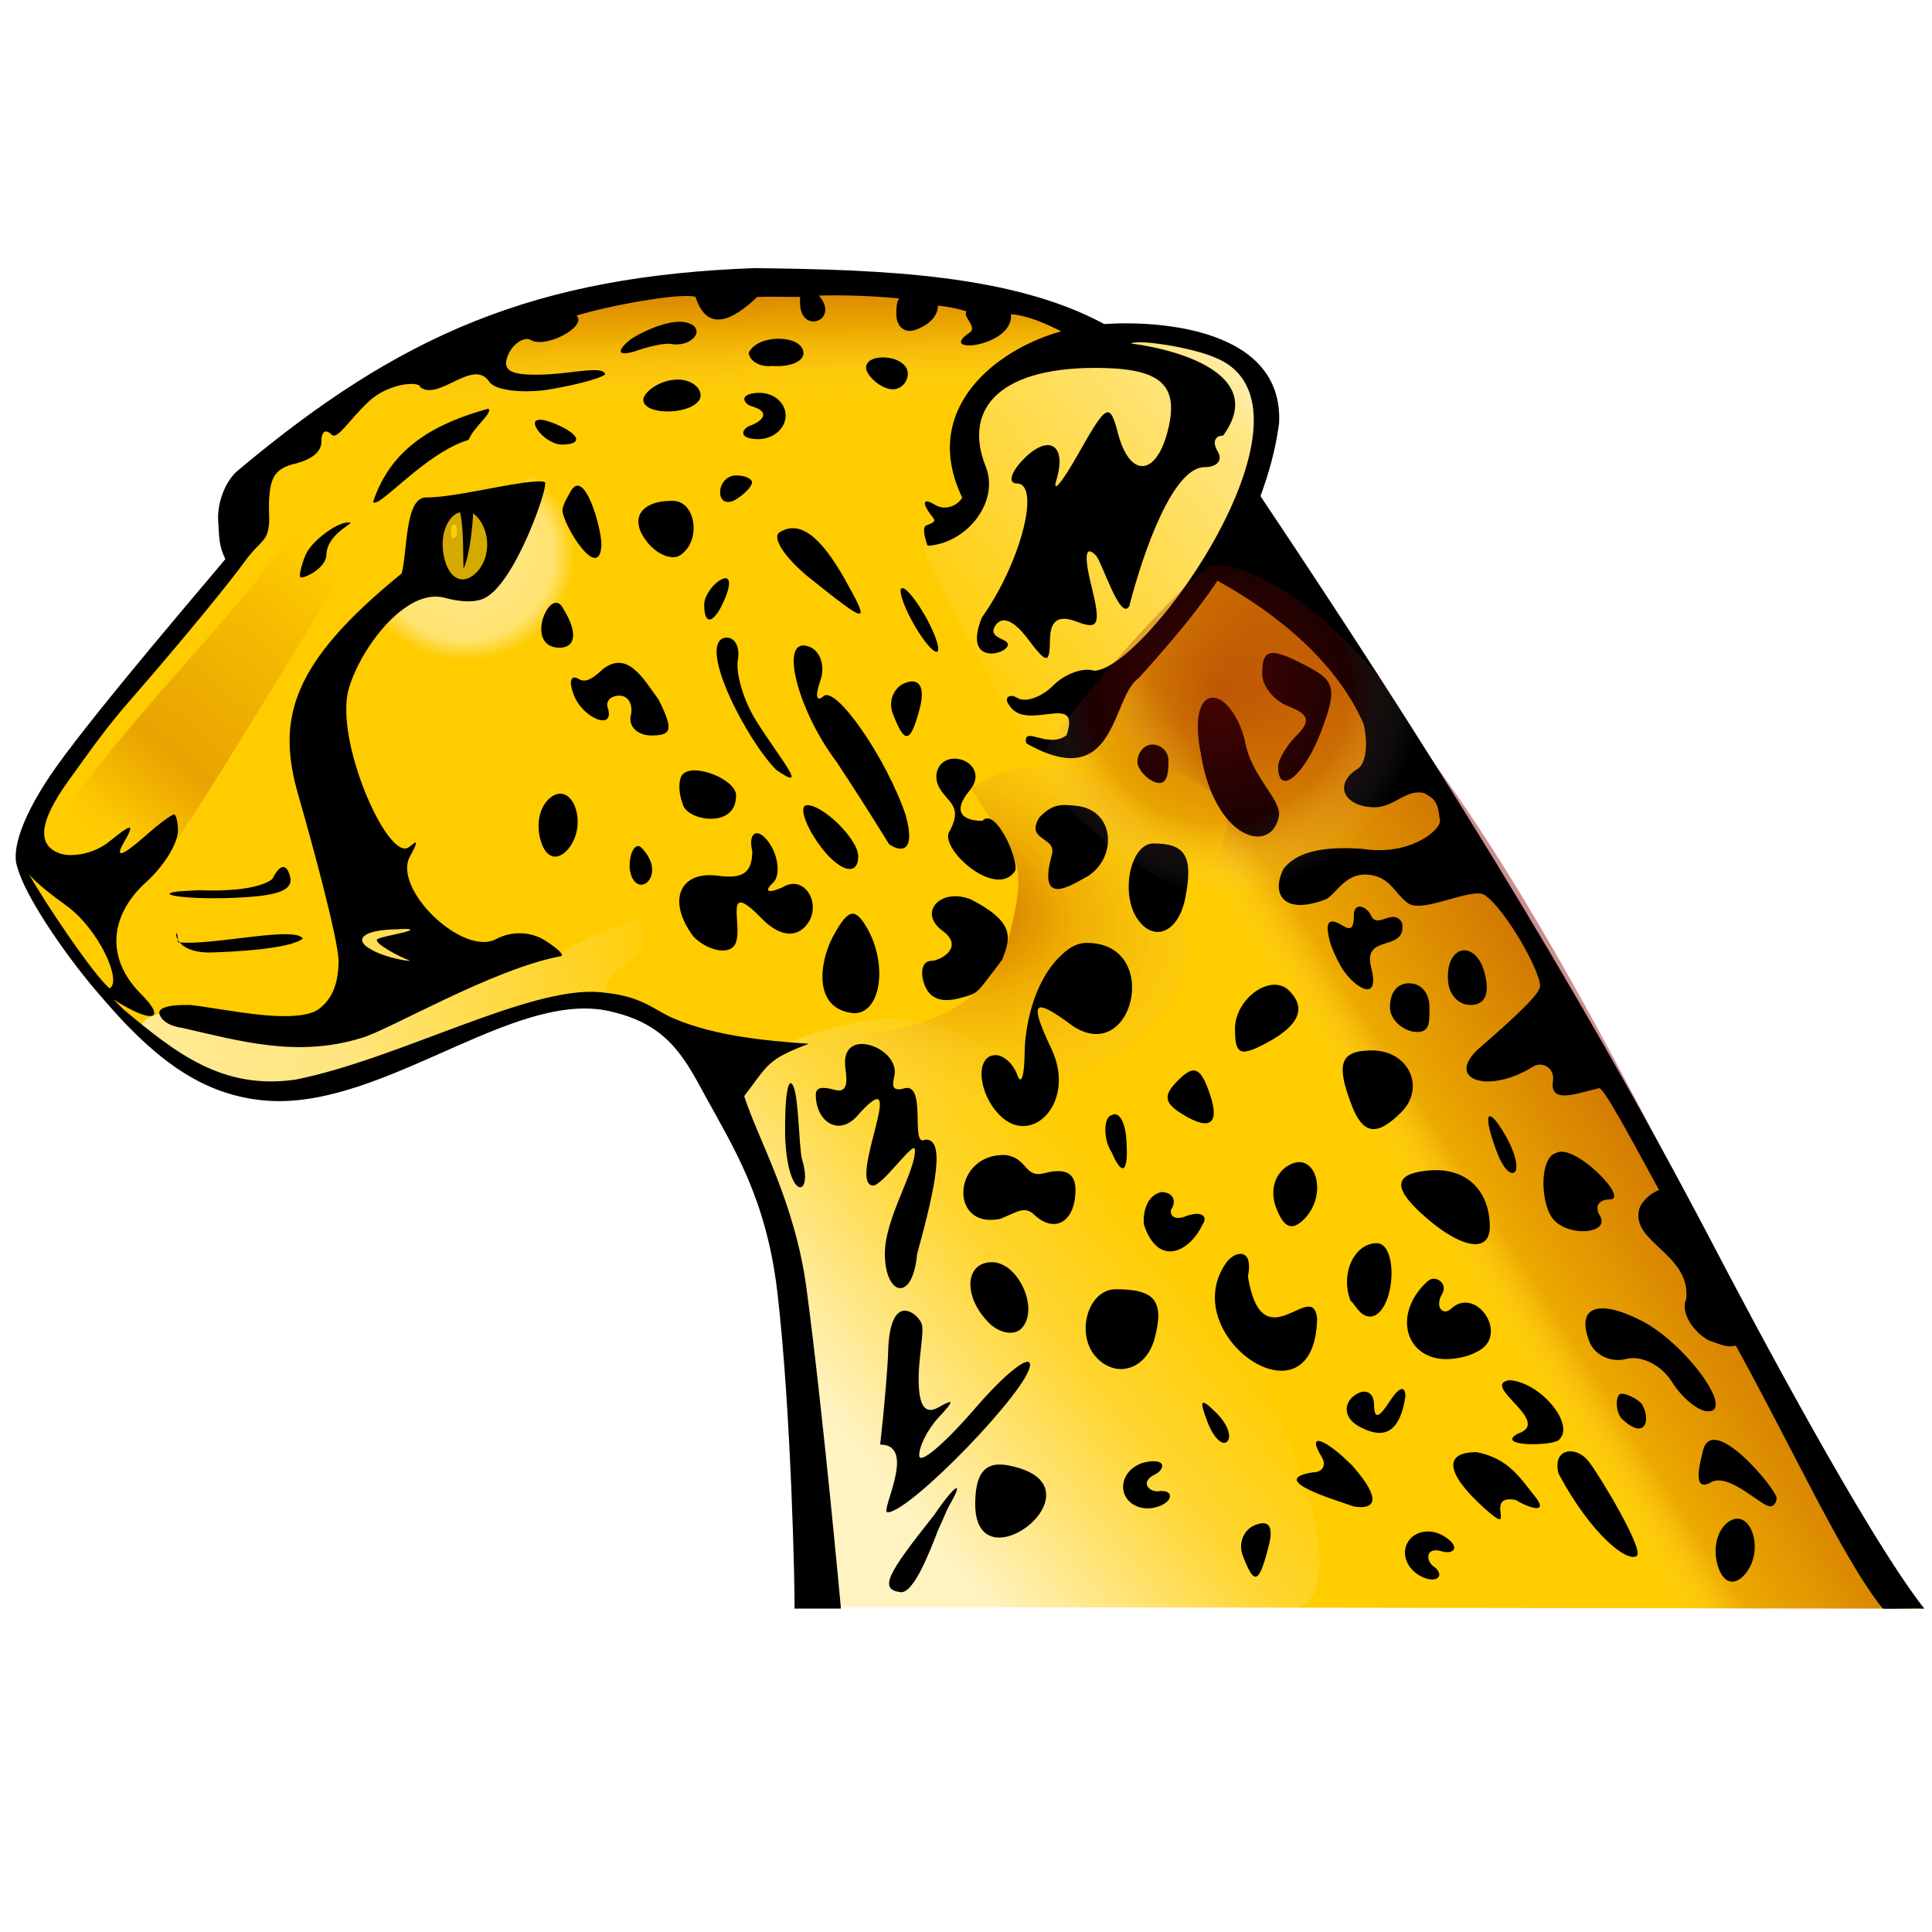
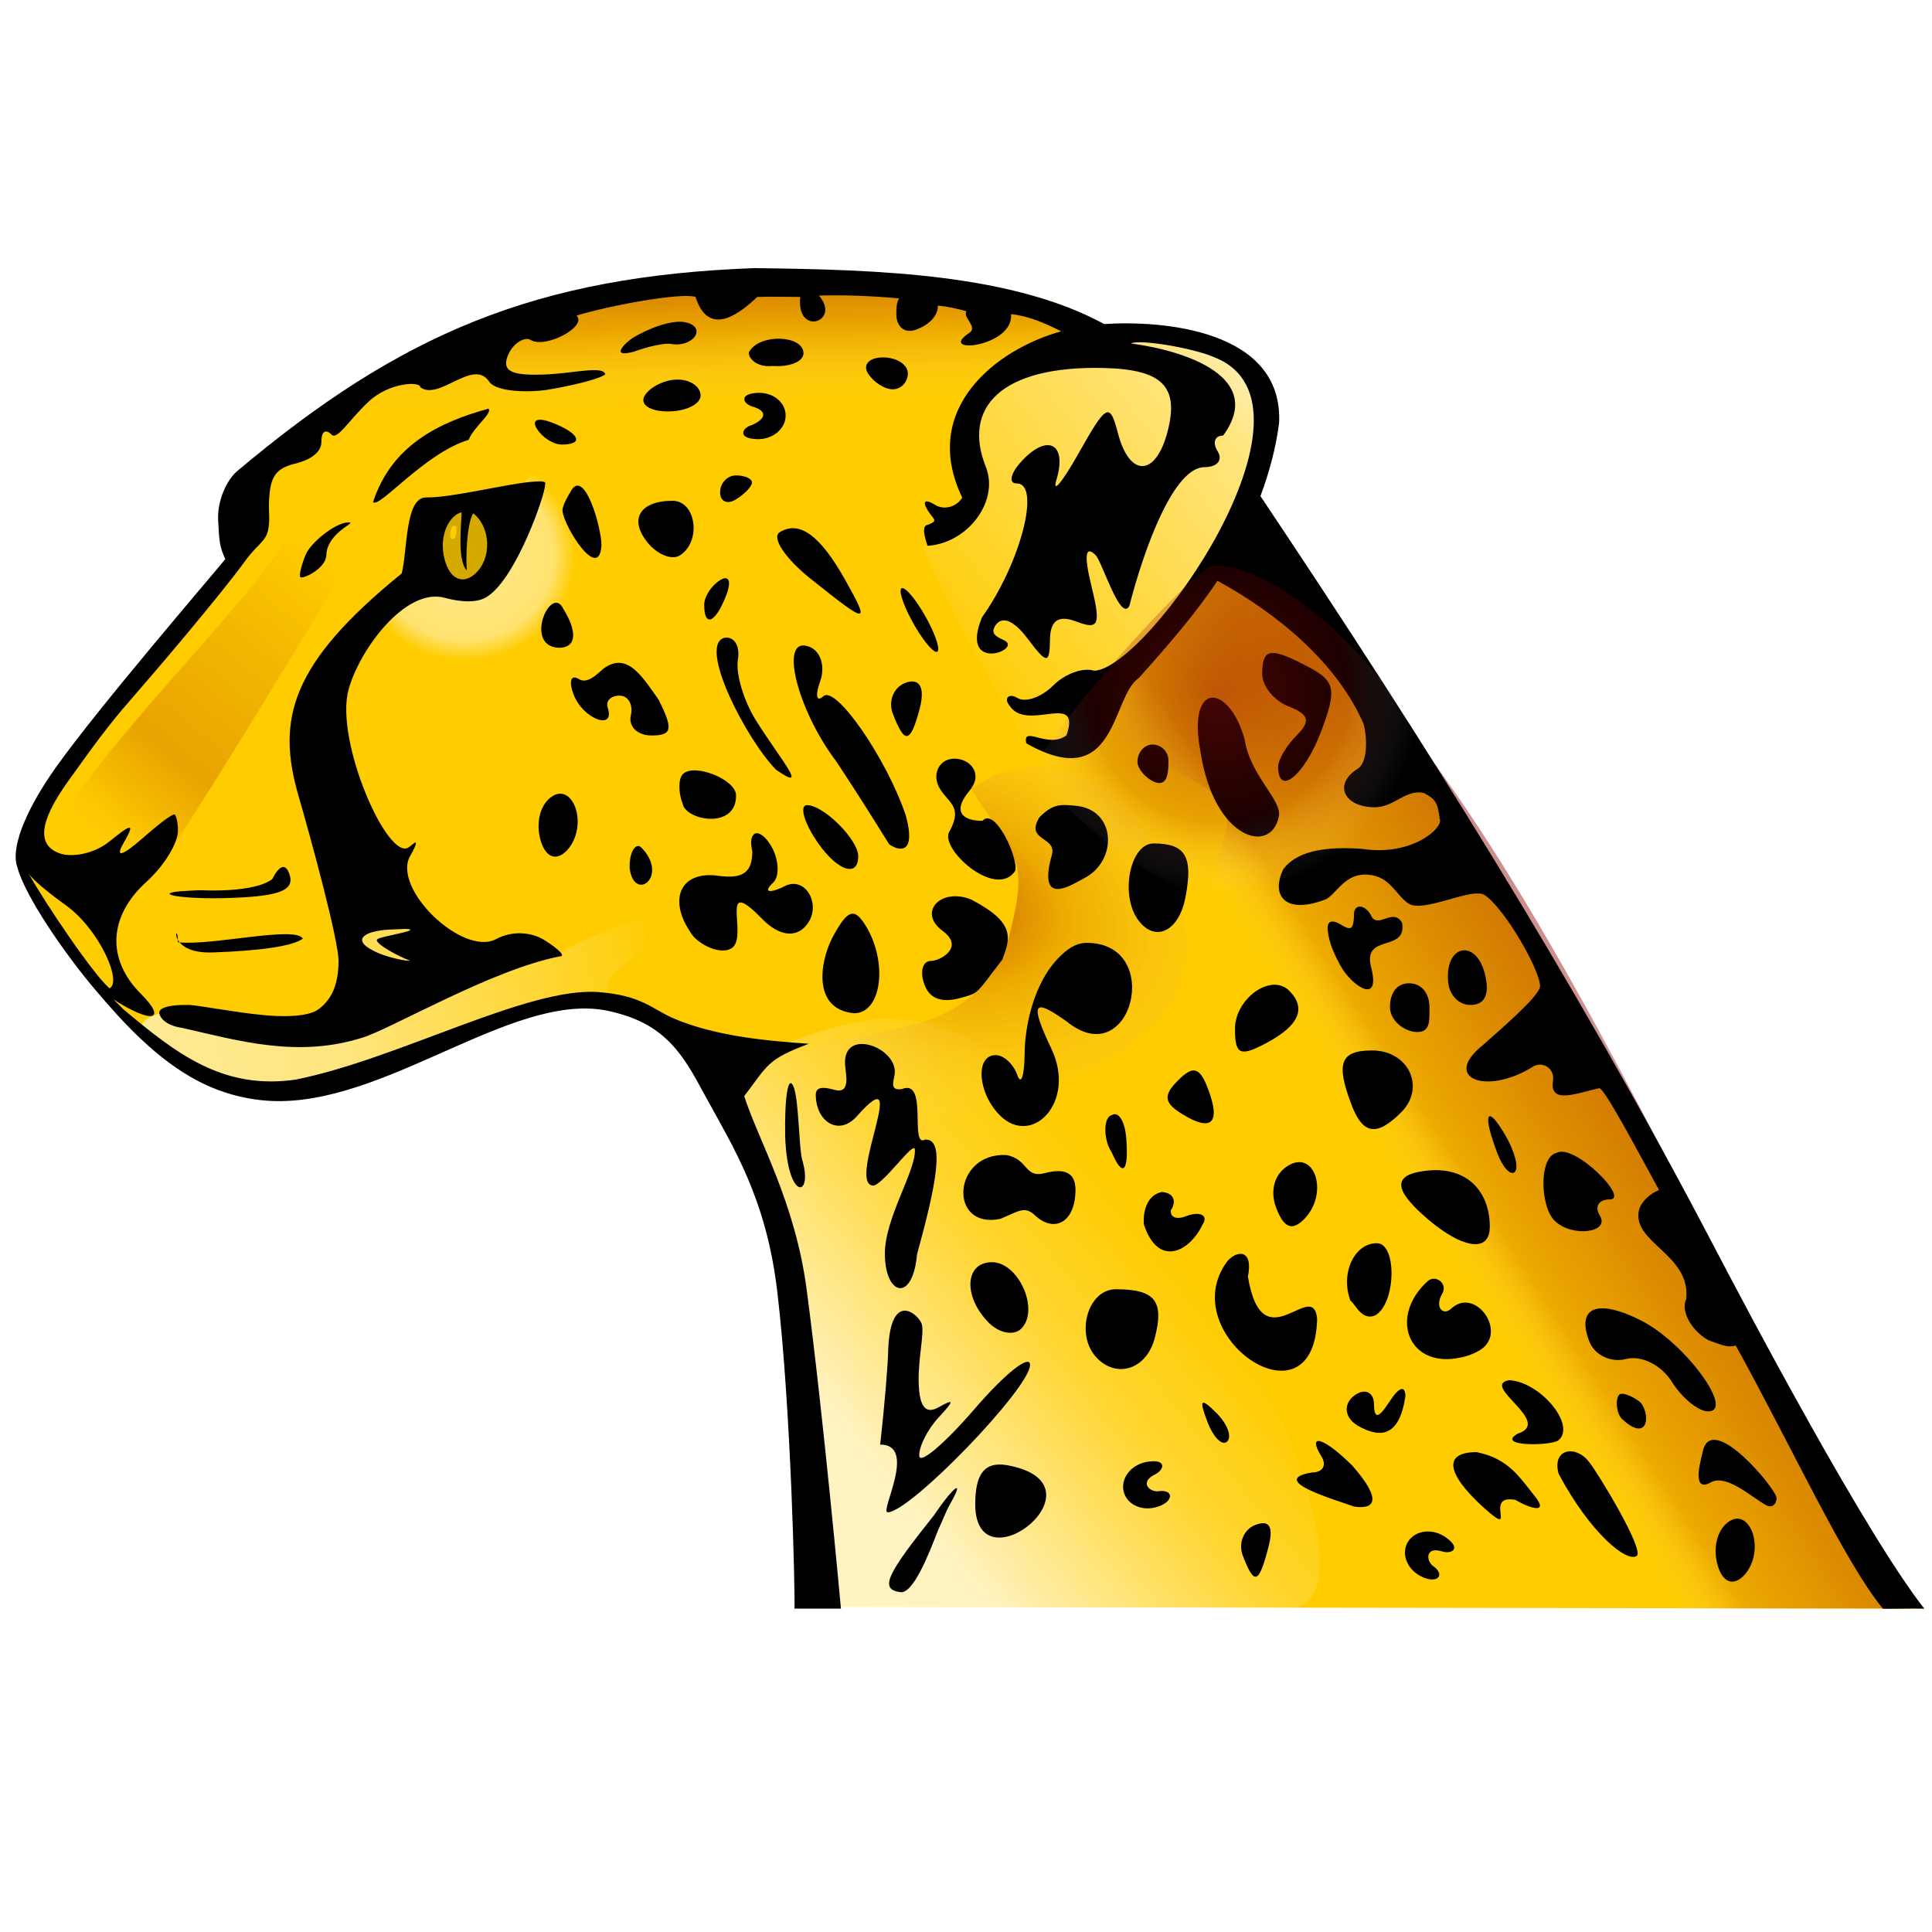
<svg xmlns="http://www.w3.org/2000/svg" xmlns:ns1="http://www.openswatchbook.org/uri/2009/osb" xmlns:xlink="http://www.w3.org/1999/xlink" width="48" height="48" id="svg2" version="1.1">
  <defs id="defs4">
    <linearGradient id="linearGradient5735">
      <stop style="stop-color:#930a0a;stop-opacity:0.469;" offset="0" id="stop5737" />
      <stop id="stop5741" offset="0.641" style="stop-color:#920505;stop-opacity:0.204;" />
      <stop style="stop-color:#ffffff;stop-opacity:0;" offset="1" id="stop5745" />
    </linearGradient>
    <linearGradient id="linearGradient5682">
      <stop id="stop5684" offset="0" style="stop-color:#930a0a;stop-opacity:0.549;" />
      <stop style="stop-color:#920000;stop-opacity:0.168;" offset="0.813" id="stop5686" />
      <stop id="stop5688" offset="1" style="stop-color:#ffffff;stop-opacity:0;" />
    </linearGradient>
    <linearGradient id="linearGradient5674">
      <stop style="stop-color:#930a0a;stop-opacity:0.549;" offset="0" id="stop5676" />
      <stop id="stop5678" offset="0.542" style="stop-color:#920000;stop-opacity:0.168;" />
      <stop style="stop-color:#ffffff;stop-opacity:0;" offset="1" id="stop5680" />
    </linearGradient>
    <linearGradient id="linearGradient5662">
      <stop id="stop5664" offset="0" style="stop-color:#930a0a;stop-opacity:0;" />
      <stop style="stop-color:#920707;stop-opacity:0.097;" offset="0.268" id="stop5666" />
      <stop style="stop-color:#920505;stop-opacity:0.204;" offset="0.667" id="stop5668" />
      <stop style="stop-color:#920000;stop-opacity:0.053;" offset="0.865" id="stop5670" />
      <stop id="stop5672" offset="1" style="stop-color:#ffffff;stop-opacity:0;" />
    </linearGradient>
    <linearGradient id="linearGradient5654">
      <stop id="stop5656" offset="0" style="stop-color:#930a0a;stop-opacity:0.549;" />
      <stop style="stop-color:#920000;stop-opacity:0.168;" offset="0.383" id="stop5658" />
      <stop id="stop5660" offset="1" style="stop-color:#ffffff;stop-opacity:0;" />
    </linearGradient>
    <linearGradient id="linearGradient5646">
      <stop style="stop-color:#ffcc00;stop-opacity:1" offset="0" id="stop5648" />
      <stop id="stop5650" offset="0.749" style="stop-color:#ffe57f;stop-opacity:1;" />
      <stop id="stop5652" offset="1" style="stop-color:#ffffff;stop-opacity:1;" />
    </linearGradient>
    <linearGradient ns1:paint="gradient" id="linearGradient5638">
      <stop id="stop5640" offset="0" style="stop-color:#ffffff;stop-opacity:0.628;" />
      <stop style="stop-color:#ffffff;stop-opacity:0.496;" offset="0.456" id="stop5642" />
      <stop id="stop5644" offset="1" style="stop-color:#ffffff;stop-opacity:0;" />
    </linearGradient>
    <linearGradient id="linearGradient5630">
      <stop id="stop5632" offset="0" style="stop-color:#ffffff;stop-opacity:0.761;" />
      <stop style="stop-color:#ffffff;stop-opacity:0.192;" offset="0.606" id="stop5634" />
      <stop id="stop5636" offset="1" style="stop-color:#ffffff;stop-opacity:0;" />
    </linearGradient>
    <linearGradient id="linearGradient5610" ns1:paint="gradient">
      <stop style="stop-color:#ffffff;stop-opacity:0.628;" offset="0" id="stop5612" />
      <stop id="stop5614" offset="0.805" style="stop-color:#ffffff;stop-opacity:0.496;" />
      <stop style="stop-color:#ffffff;stop-opacity:0;" offset="1" id="stop5616" />
    </linearGradient>
    <linearGradient id="linearGradient3998" ns1:paint="gradient">
      <stop style="stop-color:#ffcc00;stop-opacity:1" offset="0" id="stop4000" />
      <stop id="stop4002" offset="0.54" style="stop-color:#ffe57f;stop-opacity:1" />
      <stop id="stop4004" offset="1" style="stop-color:#ffffff;stop-opacity:1;" />
    </linearGradient>
    <linearGradient ns1:paint="gradient" id="linearGradient3966">
      <stop id="stop3968" offset="0" style="stop-color:#ffffff;stop-opacity:0.628;" />
      <stop style="stop-color:#ffffff;stop-opacity:0.496;" offset="0.68" id="stop3970" />
      <stop id="stop3972" offset="1" style="stop-color:#ffffff;stop-opacity:0;" />
    </linearGradient>
    <linearGradient id="linearGradient3866" ns1:paint="gradient">
      <stop style="stop-color:#ffffff;stop-opacity:0.628;" offset="0" id="stop3868" />
      <stop id="stop3897" offset="0.456" style="stop-color:#ffffff;stop-opacity:0.496;" />
      <stop style="stop-color:#ffffff;stop-opacity:0;" offset="1" id="stop3870" />
    </linearGradient>
    <linearGradient xlink:href="#linearGradient5646" id="linearGradient3898" x1="24.597" y1="1022.915" x2="34.166" y2="1015.194" gradientUnits="userSpaceOnUse" gradientTransform="matrix(1.030741,0,0,1.030741,-3.496089,-34.94182)" />
    <linearGradient xlink:href="#linearGradient5674" id="linearGradient3882" x1="19.179" y1="1014.248" x2="19.263" y2="1018.164" gradientUnits="userSpaceOnUse" gradientTransform="matrix(1.030741,0,0,1.030741,-3.496089,-34.94182)" />
    <linearGradient xlink:href="#linearGradient5630" id="linearGradient3991" x1="20.806" y1="1039.273" x2="27.696" y2="1033.641" gradientUnits="userSpaceOnUse" gradientTransform="matrix(1.030741,0,0,1.030741,-3.496089,-34.94182)" />
    <linearGradient gradientTransform="matrix(1.118087,1.520582,-1.758808,0.9666452,1800.431,14.71017)" y2="1018.164" x2="19.263" y1="1014.183" x1="19.5" gradientUnits="userSpaceOnUse" id="linearGradient4017" xlink:href="#linearGradient5682" />
    <linearGradient id="linearGradient3866-0" ns1:paint="gradient">
      <stop style="stop-color:#ffffff;stop-opacity:0.628;" offset="0" id="stop3868-9" />
      <stop id="stop3897-4" offset="0.456" style="stop-color:#ffffff;stop-opacity:0.496;" />
      <stop style="stop-color:#ffffff;stop-opacity:0;" offset="1" id="stop3870-8" />
    </linearGradient>
    <linearGradient xlink:href="#linearGradient5662" id="linearGradient4057" x1="34.314" y1="1014.788" x2="27.444" y2="1020.588" gradientUnits="userSpaceOnUse" gradientTransform="matrix(1.015219,-0.1782108,0.1782108,1.015219,-208.4016,-6.54366)" />
    <radialGradient xlink:href="#linearGradient5654" id="radialGradient5582" cx="42.493" cy="1018.274" fx="42.493" fy="1018.274" r="5.387" gradientTransform="matrix(1.462978,0.4434276,-0.2915552,0.9619129,258.0307,28.35671)" gradientUnits="userSpaceOnUse" />
    <linearGradient xlink:href="#linearGradient5638" id="linearGradient5608" x1="1.374" y1="1031.329" x2="16.697" y2="1027.665" gradientUnits="userSpaceOnUse" />
    <radialGradient xlink:href="#linearGradient5610" id="radialGradient5628" cx="11.56" cy="1018.163" fx="11.56" fy="1018.163" r="2.517" gradientTransform="matrix(1.083124,0.02078107,-0.01997705,1.041218,19.37279,-42.21323)" gradientUnits="userSpaceOnUse" />
-     <linearGradient xlink:href="#linearGradient5662-6" id="linearGradient4057-1" x1="34.314" y1="1014.788" x2="27.444" y2="1020.588" gradientUnits="userSpaceOnUse" gradientTransform="matrix(1.015219,-0.1782108,0.1782108,1.015219,-208.4016,-6.54366)" />
-     <linearGradient id="linearGradient5662-6">
-       <stop id="stop5664-6" offset="0" style="stop-color:#930a0a;stop-opacity:0;" />
-       <stop style="stop-color:#920707;stop-opacity:0.097;" offset="0.268" id="stop5666-7" />
-       <stop style="stop-color:#920505;stop-opacity:0.204;" offset="0.667" id="stop5668-1" />
-       <stop style="stop-color:#920000;stop-opacity:0.053;" offset="0.865" id="stop5670-0" />
-       <stop id="stop5672-2" offset="1" style="stop-color:#ffffff;stop-opacity:0;" />
-     </linearGradient>
    <radialGradient xlink:href="#linearGradient5735" id="radialGradient5747" cx="30.453" cy="1022.463" fx="30.453" fy="1022.463" r="3.636" gradientTransform="matrix(0.9281038,0.9926043,-1.012467,0.9466757,1037.244,23.44193)" gradientUnits="userSpaceOnUse" />
  </defs>
  <g id="layer1" style="display:inline" transform="translate(0,-1004.362)">
    <path style="fill:#ffcc00;display:inline" d="m 47.697,1044.286 c -1.446,-1.843 -4.331,-7.222 -5.373,-9.22 -3.448,-6.565 -7.245,-12.599 -11.285,-18.632 -0.995,-1.185 -0.698,-2.149 -3.295,-3.825 -2.287,-1.475 -5.645,-1.405 -8.978,-1.443 l -0.407,-0.018 c -5.483,0.195 -8.411,1.624 -12.432,5 -0.286,0.225 -0.427,0.635 -0.4,1.12 0.027,0.479 3.799e-4,0.664 0.152,0.984 -0.288,0.357 -3.169,3.663 -4.241,5.169 -0.834,1.173 -1.075,2.043 -0.91,2.462 0.185,0.702 1.186,2.351 1.841,3.049 0.056,0.058 0.349,0.438 0.544,0.567 -0.121,0.114 1.47,1.419 1.952,1.581 0.525,0.177 1.057,0.588 2.124,0.566 2.677,-0.121 5.831,-2.941 8.142,-2.309 5.071,1.607 4.604,10.942 4.679,14.95 l 27.995,0.041 z" id="path3127-0" />
    <path style="fill:url(#radialGradient5582);fill-opacity:1.0;stroke:none;display:inline" d="m 24.126,1023.958 c 1.086,1.731 1.445,1.667 0.971,3.563 -0.811,3.238 -4.989,2.125 -5.003,3.127 -0.042,2.977 8.507,1.039 9.305,-2.034 0.589,-2.269 -2.235,-6.768 -5.272,-4.657 z" id="path3646-1-9-2" />
    <path style="fill:url(#linearGradient4057);fill-opacity:1.0;stroke:none;display:inline" d="m 0.867,1025.674 c 1.823,-3.129 5.257,-6.16 6.413,-8.187 0.776,-0.095 1.96,-0.055 1.706,0.343 -0.622,0.976 -3.636,6.051 -5.124,8.216 -0.889,0.378 -2.965,0.515 -2.995,-0.373 z" id="path3646-1-9-9" />
    <path style="fill:url(#linearGradient3991);fill-opacity:1.0;stroke:none;display:inline" d="m 20.452,1044.326 c 0,0 -0.334,-0.801 -0.5,-4.168 -0.183,-3.7 -1.774,-8.065 -1.787,-8.751 0.005,-0.662 1.693,-1.36 3.144,-1.652 6.253,-1.395 14.231,15.002 10.542,14.572 z" id="path3646-1-6" />
    <path style="fill:url(#linearGradient4017);fill-opacity:1;stroke:none;display:inline" d="m 30.397,1018.541 c 6.914,2.669 13.501,21.711 17.41,25.785 -4.929,-8e-4 -10.258,0 -14.782,0.015 -1.176,-0.015 -0.288,-1.333 0.097,-1.985 2.004,-3.403 -5.131,-9.96 -2.691,-17.256 0.522,-1.561 -3.013,-1.88 -2.854,-2.636 0.276,-1.306 1.696,-2.161 2.819,-3.923 z" id="path3646-1-9-1" />
    <path style="opacity:0.885;fill:url(#radialGradient5628);fill-opacity:1;stroke:none;display:inline" d="m 10.371,1018.713 c 2.665,1.228 0.936,-2.121 3.804,-3.073 0.874,2.736 0.808,4.842 -1.331,5.592 -1.231,0.431 -2.374,-0.705 -3.575,-0.626 -0.362,0.023 0.054,-0.973 1.102,-1.893 z" id="path3646-1-8" />
    <path style="fill:url(#linearGradient3882);fill-opacity:1.0;stroke:none;display:inline" d="m 8.25,1014.428 c 1.655,-1.43 3.92,-2.259 7.221,-2.946 8.069,-1.11 17.603,1.086 10.467,5.732 -1.22,2.169 0.608,4.587 -0.328,3.002 -1.111,-1.881 -6.709,-6.621 -11.015,-5.149 -3.853,1.318 -5.955,1.133 -6.346,-0.639 z" id="path3646-1-9" />
    <path style="fill:#000000" d="m 42.312,1040.394 c 0.244,-0.938 1.803,0.948 1.826,1.179 0.01,0.071 -0.055,0.293 -0.263,0.182 -0.344,-0.185 -0.953,-0.758 -1.346,-0.577 -0.572,0.343 -0.223,-0.698 -0.217,-0.784 z" id="path3750" />
    <path style="fill:#000000" d="m 23.198,1042.017 c 0.523,-0.771 0.777,-0.926 0.397,-0.271 -0.086,0.149 -0.162,0.368 -0.285,0.622 -0.255,0.668 -0.63,1.592 -0.94,1.551 -0.541,-0.072 -0.318,-0.463 0.828,-1.903 z" id="path3748" />
    <path style="fill:#000000" d="m 36.176,1038.11 c -1.204,0.19 -1.66,-1.05 -0.706,-1.918 0.186,-0.169 0.515,0.047 0.358,0.319 -0.189,0.328 0.024,0.553 0.226,0.364 0.6,-0.56 1.409,0.589 0.727,1.023 -0.227,0.14 -0.441,0.186 -0.605,0.212 z m 3.314,2.587 c 0.226,0.285 1.37,2.175 1.174,2.32 -0.239,0.176 -1.144,-0.548 -1.941,-2.04 -0.174,-0.639 0.445,-0.723 0.767,-0.28 z m -1.994,-2.045 c 0.772,0.042 1.666,1.116 1.227,1.49 -0.177,0.15 -1.59,0.162 -1.014,-0.162 0.891,-0.286 -0.95,-1.198 -0.213,-1.328 z m 0.627,2.871 c 0.377,0.466 -0.114,0.317 -0.467,0.105 -0.841,-0.165 0.104,0.991 -0.786,0.198 -0.947,-0.857 -1.017,-1.386 -0.184,-1.386 0.804,0.16 1.079,0.645 1.437,1.083 z" id="path3744" />
    <path style="fill:#000000" d="m 40.802,1039.262 c -0.074,-0.129 -0.483,-0.339 -0.57,-0.253 -0.104,0.104 -0.078,0.471 0.072,0.612 0.58,0.541 0.71,0.011 0.497,-0.359 z" id="path3742" />
    <path style="fill:#000000" d="m 24.229,1041.75 c 0,-0.716 0.191,-1.077 0.769,-0.99 2.611,0.455 -0.744,3.114 -0.769,0.99 z" id="path3740" />
    <path style="fill:#000000" d="m 24.864,1041.263 c -0.132,-0.132 -0.225,0.103 -0.208,0.52 0.107,0.955 0.487,-0.215 0.208,-0.52 z" id="path3738" />
    <path style="fill:#000000" d="m 32.608,1040.943 c 0.257,0 0.358,-0.178 0.223,-0.396 -0.373,-0.604 0.065,-0.472 0.768,0.23 0.783,0.89 0.523,1.091 0.036,1.014 -0.416,-0.155 -2.192,-0.662 -1.026,-0.848 z" id="path3736" />
    <path style="fill:#000000" d="m 21.868,1040.251 c 0.105,-0.926 0.195,-1.999 0.2,-2.385 0.07,-1.485 0.78,-0.822 0.835,-0.601 0.058,0.234 -0.08,0.805 -0.08,1.35 0,0.677 0.157,0.902 0.495,0.711 0.396,-0.223 0.396,-0.173 0,0.254 -0.272,0.293 -0.488,0.721 -0.48,0.949 0.008,0.229 0.629,-0.297 1.381,-1.169 0.751,-0.871 1.368,-1.362 1.372,-1.089 0.006,0.572 -2.978,3.664 -3.538,3.664 -0.206,0 0.75,-1.683 -0.184,-1.683 z" id="path3734" />
    <path style="fill:#000000" d="m 29.998,1039.687 c -0.215,-0.564 -0.169,-0.61 0.222,-0.222 0.271,0.269 0.392,0.588 0.27,0.71 -0.122,0.122 -0.343,-0.098 -0.492,-0.489 z" id="path3732" />
    <path style="fill:#000000" d="m 33.727,1039.779 c -0.364,-0.225 -0.342,-0.586 -0.034,-0.776 0.241,-0.149 0.441,-0.037 0.444,0.248 0.005,0.377 0.111,0.356 0.39,-0.074 0.231,-0.357 0.386,-0.406 0.39,-0.122 -0.152,0.996 -0.605,1.058 -1.191,0.725 z" id="path3730" />
    <path style="fill:#000000" d="m 30.487,1035.703 c 0.245,-0.289 0.657,-0.308 0.517,0.373 0.357,2.177 1.61,0.017 1.72,1.044 -0.059,2.838 -3.577,0.397 -2.236,-1.417 z" id="path3728" />
    <path style="fill:#000000" d="m 41.534,1038.688 c -0.259,-0.414 -0.758,-0.661 -1.137,-0.562 -0.374,0.098 -0.781,-0.097 -0.911,-0.436 -0.329,-0.858 0.203,-1.071 1.294,-0.516 1.079,0.549 2.332,2.253 1.657,2.253 -0.243,0 -0.649,-0.333 -0.903,-0.739 z" id="path3726" />
    <path style="fill:#000000" d="m 24.568,1037.226 c -0.644,-0.644 -0.601,-1.505 0.076,-1.505 0.666,0 1.191,1.189 0.729,1.651 -0.181,0.181 -0.544,0.116 -0.805,-0.145 z" id="path3724" />
    <path style="fill:#000000" d="m 33.553,1036.68 c -0.258,-0.673 0.089,-1.431 0.655,-1.431 0.5,0 0.478,1.473 -0.026,1.784 -0.346,0.174 -0.519,-0.292 -0.629,-0.354 z" id="path3722" />
    <path style="fill:#000000" d="m 27.261,1038.109 c -0.56,-0.56 -0.249,-1.716 0.462,-1.716 0.974,0 1.207,0.292 0.967,1.212 -0.199,0.761 -0.919,1.015 -1.429,0.505 z" id="path3720" />
    <path style="fill:#000000" d="m 21.984,1035.525 c -0.007,-0.899 0.776,-2.073 0.746,-2.603 -0.014,-0.249 -0.818,0.925 -1.05,0.895 -0.638,-0.083 0.98,-3.269 -0.387,-1.727 -0.459,0.518 -1.025,0.132 -1.025,-0.53 0,-0.194 0.175,-0.202 0.463,-0.122 0.409,0.113 0.283,-0.374 0.266,-0.609 -0.08,-0.974 1.358,-0.432 1.226,0.249 -0.037,0.191 -0.101,0.386 0.184,0.341 0.665,-0.27 0.18,1.476 0.577,1.256 0.496,-0.028 0.289,1.068 -0.2,2.85 -0.111,1.216 -0.795,1.022 -0.799,0 z" id="path3718" />
    <path style="fill:#000000" d="m 35.325,1034.521 c -0.573,-0.527 -0.856,-0.997 0.197,-1.081 0.89,-0.072 1.481,0.48 1.492,1.383 0.009,0.757 -0.825,0.493 -1.688,-0.302 z" id="path3716" />
    <path style="fill:#000000" d="m 38.622,1034.689 c -0.361,-0.361 -0.389,-1.578 0.044,-1.682 0.436,-0.259 1.837,1.154 1.329,1.154 -0.272,0 -0.385,0.178 -0.25,0.396 0.271,0.438 -0.702,0.552 -1.122,0.132 z" id="path3714" />
    <path style="fill:#000000" d="m 25.005,1033.06 c 0.545,0.097 0.445,0.58 0.944,0.449 0.521,-0.136 0.771,-9e-4 0.771,0.415 0,0.796 -0.519,1.091 -1.012,0.628 -0.249,-0.234 -0.396,-0.099 -0.854,0.092 -1.303,0.275 -1.195,-1.655 0.151,-1.585 z" id="path3712" />
    <path style="fill:#000000" d="m 31.708,1034.375 c -0.162,-0.421 -0.049,-0.838 0.284,-1.046 0.685,-0.428 1.03,0.701 0.405,1.326 -0.296,0.296 -0.5,0.214 -0.689,-0.28 z" id="path3710" />
    <path style="fill:#000000" d="m 37.204,1033.02 c -0.382,-0.996 -0.269,-1.253 0.197,-0.45 0.231,0.398 0.337,0.806 0.235,0.908 -0.102,0.103 -0.297,-0.104 -0.432,-0.458 z" id="path3708" />
    <path style="fill:#000000" d="m 27.628,1032.065 c 0.163,-0.1 0.323,0.161 0.354,0.582 0.064,0.846 -0.093,0.974 -0.364,0.34 -0.202,-0.288 -0.217,-0.883 0.01,-0.921 z" id="path3706" />
    <path style="fill:#000000" d="m 19.507,1032.596 c -0.017,-0.993 0.076,-1.549 0.208,-1.236 0.132,0.313 0.13,1.463 0.211,1.805 0.292,0.942 -0.36,1.082 -0.419,-0.569 z" id="path3704" />
    <path style="fill:#000000" d="m 24.841,1032.072 c -0.553,-0.553 -0.618,-1.496 -0.103,-1.496 0.2,0 0.441,0.223 0.537,0.495 0.096,0.272 0.177,0.021 0.182,-0.558 0.005,-0.579 0.193,-1.71 0.868,-2.38 0.17,-0.169 0.383,-0.34 0.662,-0.345 1.951,-0.018 1.135,3.27 -0.485,1.953 -0.786,-0.557 -0.957,-0.536 -0.379,0.681 0.626,1.318 -0.483,2.45 -1.283,1.65 z" id="path3702" />
    <path style="fill:#000000" d="m 29.37,1032.04 c -0.453,-0.28 -0.475,-0.463 -0.101,-0.837 0.374,-0.374 0.536,-0.331 0.739,0.199 0.331,0.863 0.099,1.094 -0.638,0.638 z" id="path3700" />
    <path style="fill:#000000" d="m 33.58,1031.814 c -0.398,-1.037 -0.278,-1.354 0.509,-1.354 0.906,0 1.34,0.921 0.724,1.536 -0.608,0.608 -0.95,0.558 -1.234,-0.182 z" id="path3698" />
    <path style="fill:url(#linearGradient5608);fill-opacity:1.0;stroke:none;display:inline" d="m 3.627,1030.117 c -0.149,-0.314 -0.232,-0.432 0.636,-0.66 1.162,1.105 5.811,-0.223 8.571,-1.037 1.963,-0.579 0.213,-0.201 3.045,-1.233 0.681,1.035 -0.982,1.124 -0.781,1.829 0.039,0.138 -0.373,-0.044 -0.703,0.071 -0.987,0.341 -2.333,0.877 -4.224,1.585 -3.682,1.379 -4.536,0.652 -6.545,-0.555 z" id="path3646-1" />
    <path style="fill:#000000" d="m 18.778,1011.022 c -5.483,0.195 -8.837,1.646 -12.859,5.022 -0.286,0.225 -0.526,0.762 -0.499,1.247 0.027,0.479 0.026,0.642 0.178,0.962 -0.288,0.357 -3.131,3.659 -4.203,5.165 -0.834,1.173 -1.127,2.074 -0.962,2.494 0.185,0.702 1.149,2.113 1.923,3.028 0.735,0.869 1.556,1.752 2.565,2.28 0.634,0.331 1.351,0.508 2.066,0.499 2.85,-0.039 5.953,-2.84 8.264,-2.208 1.306,0.317 1.736,1.088 2.244,2.03 0.733,1.343 1.542,2.591 1.817,4.915 0.348,2.954 0.442,7.548 0.427,7.872 l 1.154,0 c 0,0 -0.44,-4.83 -0.854,-7.943 -0.289,-2.173 -1.207,-3.713 -1.549,-4.79 0.599,-0.785 0.559,-0.906 1.604,-1.301 -0.969,-0.068 -2.316,-0.176 -3.384,-0.641 -0.502,-0.222 -0.767,-0.556 -1.817,-0.641 -1.751,-0.152 -4.998,1.666 -7.551,2.173 -1.818,0.262 -2.98,-0.663 -4.274,-1.745 l -0.249,-0.249 c 0.929,0.601 1.365,0.546 0.677,-0.142 -0.846,-0.846 -0.809,-1.917 0.142,-2.778 0.436,-0.394 0.784,-0.956 0.784,-1.282 0,-0.163 -0.045,-0.419 -0.107,-0.392 -0.098,0.043 -0.29,0.169 -0.748,0.57 -0.538,0.472 -0.713,0.514 -0.499,0.143 0.294,-0.511 0.216,-0.5 -0.356,-0.037 -0.366,0.297 -0.931,0.406 -1.247,0.285 -0.484,-0.186 -0.575,-0.679 0.249,-1.817 0.611,-0.85 0.966,-1.349 1.532,-1.994 0.565,-0.646 2.181,-2.538 2.85,-3.455 0.314,-0.431 0.514,-0.473 0.57,-0.784 0.056,-0.311 -0.017,-0.466 0.036,-0.926 0.053,-0.46 0.244,-0.616 0.677,-0.712 0.367,-0.104 0.606,-0.28 0.606,-0.534 0,-0.254 0.102,-0.325 0.249,-0.178 0.147,0.147 0.42,-0.344 0.926,-0.819 0.506,-0.476 1.283,-0.511 1.282,-0.356 0.47,0.347 1.314,-0.73 1.71,-0.142 0.132,0.213 0.753,0.288 1.389,0.214 0.556,-0.087 1.338,-0.264 1.496,-0.392 -0.041,-0.218 -0.756,-0.035 -1.425,0 -0.886,0.042 -1.151,-0.064 -0.997,-0.463 0.116,-0.301 0.419,-0.485 0.57,-0.392 0.36,0.223 1.415,-0.33 1.14,-0.606 0.822,-0.253 2.613,-0.579 2.956,-0.463 0.287,0.902 0.932,0.577 1.532,0 0.368,-0.012 0.711,0 1.069,0 -0.107,0.998 1.028,0.613 0.463,-0.034 0.686,-0.018 1.37,0.012 1.995,0.071 -0.07,0.093 -0.071,0.272 -0.071,0.392 0,0.309 0.204,0.478 0.463,0.392 0.391,-0.131 0.572,-0.38 0.57,-0.606 0.247,0.024 0.5,0.08 0.712,0.142 -0.109,0.14 0.287,0.392 0.071,0.534 -0.84,0.556 1.111,0.356 1.033,-0.463 0.394,0.036 0.808,0.203 1.247,0.427 -1.601,0.439 -3.523,1.921 -2.458,4.132 -0.137,0.222 -0.44,0.324 -0.677,0.178 -0.244,-0.151 -0.327,-0.099 -0.178,0.142 0.144,0.233 0.274,0.246 0,0.356 -0.587,0.053 1.738,3.738 2.453,5.432 2.25,1.273 2.104,-1.171 2.783,-1.621 0.746,-0.832 1.419,-1.61 1.959,-2.422 1.539,0.841 2.989,2.072 3.633,3.562 0.115,0.49 0.055,0.982 -0.142,1.104 -0.624,0.386 -0.352,0.962 0.427,0.962 0.487,-0.012 0.765,-0.455 1.211,-0.356 0.281,0.15 0.344,0.23 0.392,0.641 0.111,0.217 -0.686,0.942 -1.923,0.748 -1.061,-0.078 -1.658,0.108 -1.959,0.499 -0.318,0.65 0.028,1.155 1.069,0.748 0.27,-0.163 0.476,-0.652 1.033,-0.606 0.557,0.046 0.668,0.481 0.997,0.712 0.362,0.255 1.553,-0.393 1.888,-0.214 0.5,0.316 1.408,1.902 1.389,2.28 -0.013,0.247 -1.077,1.147 -1.425,1.46 -1.023,0.821 0.091,1.254 1.247,0.534 0.207,-0.142 0.552,0.011 0.499,0.356 -0.091,0.592 0.611,0.295 1.14,0.178 0.097,-0.055 0.713,1.09 1.496,2.529 -0.209,0.077 -0.452,0.292 -0.499,0.499 -0.183,0.81 1.288,1.092 1.175,2.208 -0.163,0.346 0.204,0.851 0.57,1.033 0.388,0.14 0.468,0.17 0.661,0.125 1.408,2.553 2.698,5.371 3.653,6.535 0.141,0.012 0.796,-0.013 1.029,0 -1.446,-1.843 -4.301,-7.227 -5.343,-9.225 -3.407,-6.488 -7.162,-12.454 -11.149,-18.415 0.21,-0.572 0.379,-1.167 0.463,-1.817 0.11,-2.332 -2.938,-2.553 -4.346,-2.458 -2.278,-1.235 -5.524,-1.353 -8.656,-1.389 z m -5.521,5.307 c -0.605,0.037 -2.016,0.401 -2.671,0.392 -0.526,0 -0.458,1.304 -0.606,1.888 -2.77,2.248 -3.113,3.63 -2.565,5.521 0.284,0.98 1.008,3.612 0.997,4.132 -0.01,0.52 -0.141,0.91 -0.499,1.175 -0.358,0.266 -1.389,0.142 -1.389,0.142 -0.625,-0.056 -1.655,-0.249 -1.817,-0.249 -0.605,-0.01 -0.773,0.1 -0.748,0.214 0.015,0.07 0.112,0.291 0.57,0.356 1.393,0.316 2.851,0.749 4.452,0.249 0.653,-0.178 3.272,-1.722 4.951,-2.03 0.109,-0.019 -0.077,-0.192 -0.392,-0.392 -0.338,-0.217 -0.821,-0.244 -1.211,-0.035 -0.834,0.447 -2.602,-1.262 -2.137,-2.066 0.082,-0.143 0.148,-0.281 0.142,-0.321 -0.006,-0.041 -0.083,0.04 -0.178,0.107 -0.519,0.369 -1.845,-2.645 -1.496,-3.918 0.275,-1.002 1.419,-2.543 2.387,-2.28 0.387,0.105 0.814,0.143 1.069,-0.037 0.718,-0.468 1.452,-2.584 1.425,-2.778 0.038,-0.086 -0.083,-0.083 -0.285,-0.071 z" id="path3127" />
    <path style="fill:#ffcc00" d="m 0.711,1026.063 c 0.126,0.197 0.672,0.61 0.914,0.782 0.826,0.586 1.419,1.9 1.098,2.072 -0.382,-0.309 -1.612,-2.131 -2.012,-2.853 z" id="path3125" />
    <path style="fill:#000000" d="m 33.639,1027.134 c -0.017,0.288 -0.059,0.364 -0.313,0.207 -0.252,-0.155 -0.362,-0.088 -0.338,0.135 0.021,0.197 0.073,0.432 0.312,0.872 0.273,0.501 1.019,1.015 0.764,0.042 -0.214,-0.853 0.895,-0.35 0.77,-1.101 -0.225,-0.401 -0.622,0.193 -0.781,-0.203 -0.154,-0.264 -0.442,-0.286 -0.414,0.051 z" id="path3123" />
    <path style="fill:#000000" d="m 30.682,1029.929 c 0,-0.763 0.901,-1.401 1.348,-0.953 0.432,0.432 0.246,0.864 -0.555,1.293 -0.665,0.356 -0.792,0.301 -0.792,-0.34 z" id="path3688" />
    <path style="fill:#000000" d="m 9.268,1016.836 c 0.463,-1.412 1.633,-1.979 2.867,-2.321 0.115,0.105 -0.366,0.454 -0.492,0.775 -1.09,0.328 -2.225,1.717 -2.375,1.546 z" id="path3686" />
    <path style="fill:#000000" d="m 14.177,1016.572 c 0.338,-0.613 0.768,0.899 0.766,1.335 -0.054,0.928 -0.926,-0.443 -0.968,-0.851 -0.01,-0.149 0.203,-0.483 0.203,-0.483 z" id="path3682" />
    <path style="fill:#ffdd55" d="m 9.365,1027.709 c 0.011,-0.066 0.762,-0.174 0.831,-0.241 -0.016,-0.046 -0.222,-0.019 -0.508,-0.011 -0.665,0.034 -0.926,0.257 -0.442,0.509 0.311,0.178 0.876,0.285 0.939,0.262 -0.299,-0.106 -0.879,-0.431 -0.819,-0.521 z" id="path3680" />
    <path style="fill:#000000" d="m 22.973,1028.839 c -0.128,-0.333 -0.055,-0.604 0.162,-0.604 0.218,0 0.843,-0.335 0.284,-0.746 -0.629,-0.462 -0.044,-1.084 0.708,-0.779 1.117,0.58 0.973,0.963 0.776,1.491 -0.669,0.888 -0.602,0.824 -0.963,0.934 -0.356,0.108 -0.793,0.157 -0.966,-0.295 z" id="path3676" />
    <path style="fill:#000000" d="m 20.676,1027.665 c 0.373,-0.697 0.54,-0.765 0.817,-0.328 0.577,0.911 0.417,2.199 -0.272,2.199 -1.038,-0.094 -0.856,-1.266 -0.544,-1.871 z" id="path3672" />
    <path style="fill:#000000" d="m 34.533,1029.386 c 0,-0.327 0.148,-0.594 0.474,-0.594 0.327,0 0.507,0.267 0.507,0.594 0,0.327 0.027,0.616 -0.3,0.616 -0.327,0 -0.681,-0.289 -0.681,-0.616 z" id="path3668" />
    <path style="fill:#000000" d="m 35.979,1028.759 c -0.087,-0.927 0.683,-1.079 0.908,-0.217 0.134,0.51 0.01,0.788 -0.351,0.788 -0.306,0 -0.528,-0.258 -0.557,-0.571 z" id="path3666" />
    <path style="fill:#000000" d="m 17.224,1027.624 c -0.666,-0.892 -0.33,-1.636 0.616,-1.504 0.636,0.088 0.847,-0.094 0.851,-0.608 -0.12,-0.493 0.154,-0.629 0.453,-0.157 0.2,0.316 0.241,0.773 0.062,0.939 -0.239,0.221 -0.119,0.273 0.238,0.112 0.573,-0.355 1.034,0.503 0.542,0.996 -0.252,0.252 -0.64,0.202 -1.036,-0.195 -1.014,-1.048 -0.484,0.124 -0.672,0.585 -0.139,0.341 -0.744,0.168 -1.053,-0.167 z" id="path3664" />
    <path style="fill:#000000" d="m 25.821,1024.672 c 0.344,-0.355 0.552,-0.324 0.902,-0.292 1.024,0.094 1.045,1.378 0.212,1.802 -0.292,0.149 -1.182,0.76 -0.798,-0.594 0.112,-0.444 -0.671,-0.331 -0.316,-0.917 z m -0.598,1.324 c -0.484,0.739 -1.941,-0.599 -1.623,-0.996 0.337,-0.634 -0.079,-0.701 -0.281,-1.101 l 0,-6e-4 c -0.157,-0.333 0.029,-0.688 0.394,-0.688 0.389,0 0.726,0.374 0.377,0.792 -0.46,0.551 -0.146,0.753 0.318,0.753 0.318,-0.354 0.901,0.944 0.815,1.239 z m -4.443,-2.712 c -0.978,-1.29 -1.447,-3.151 -0.673,-2.854 0.281,0.107 0.402,0.49 0.271,0.855 -0.13,0.363 -0.094,0.531 0.08,0.374 0.307,-0.278 1.571,1.552 2.045,2.96 0.258,0.936 -0.125,0.916 -0.411,0.72 -0.456,-0.735 -0.878,-1.401 -1.312,-2.055 z" id="path3662" />
    <path id="path3660" style="fill:#000000" d="m 4.938,1026.479 c 1.537,0.062 1.834,-0.287 1.834,-0.287 0,0 0.251,-0.55 0.411,-0.133 0.158,0.413 -0.203,0.567 -1.43,0.611 -1.209,0.045 -1.967,-0.099 -1.277,-0.165 z" />
    <path style="fill:#000000" d="m 15.644,1025.938 c -0.017,-0.417 0.157,-0.651 0.288,-0.52 0.704,0.713 -0.175,1.377 -0.288,0.52 z" id="path3656" />
    <path style="fill:#000000" d="m 29.828,1023.056 c -0.347,-1.83 0.725,-1.691 1.095,-0.32 0.145,0.914 0.928,1.494 0.85,1.906 -0.185,0.973 -1.609,0.583 -1.944,-1.586 z" id="path3654" />
    <path style="fill:#000000" d="m 20.225,1025.158 c -0.272,-0.436 -0.351,-0.792 -0.174,-0.792 0.413,0 1.271,0.856 1.271,1.268 0,0.584 -0.597,0.325 -1.096,-0.475 z" id="path3650" />
    <path style="fill:#000000" d="m 16.961,1024.334 c -0.112,-0.292 -0.109,-0.625 0.006,-0.74 0.281,-0.281 1.32,0.136 1.32,0.528 0.013,0.849 -1.238,0.634 -1.326,0.212 z" id="path3646" />
    <path style="fill:#000000" d="m 31.755,1023.409 c 0,-0.174 0.208,-0.525 0.462,-0.779 0.352,-0.352 0.305,-0.522 -0.198,-0.716 -0.363,-0.139 -0.66,-0.502 -0.66,-0.805 0,-0.655 0.204,-0.682 1.181,-0.159 0.633,0.339 0.672,0.555 0.283,1.584 -0.413,1.093 -1.068,1.631 -1.068,0.875 z" id="path3640" />
    <path style="fill:#000000" d="m 17.987,1020.211 c 0.249,-0.052 0.405,0.193 0.346,0.54 -0.059,0.347 0.147,1.033 0.457,1.524 0.612,0.971 1.336,1.796 0.493,1.213 -0.735,-0.746 -1.94,-3.075 -1.296,-3.277 z" id="path3880" />
    <path style="fill:#000000" d="m 16.362,1021.744 c 0.37,0.737 0.339,0.891 -0.178,0.891 -0.344,-2e-4 -0.574,-0.223 -0.512,-0.495 0.063,-0.272 -0.063,-0.495 -0.279,-0.495 -0.216,-10e-5 -0.349,0.133 -0.295,0.297 0.196,0.588 -0.614,0.282 -0.844,-0.318 -0.13,-0.338 -0.072,-0.513 0.129,-0.39 0.2,0.124 0.426,-0.095 0.608,-0.258 0.594,-0.444 0.978,0.217 1.371,0.768 z" id="path3638" />
    <path style="fill:#000000" d="m 28.26,1023.289 c 0,-0.218 0.156,-0.429 0.374,-0.429 0.218,0 0.396,0.178 0.396,0.396 0,0.218 -0.004,0.56 -0.222,0.56 -0.218,0 -0.549,-0.309 -0.549,-0.527 z" id="path3636" />
    <path style="fill:#000000" d="m 22.181,1022.092 c -0.118,-0.309 0.02,-0.652 0.309,-0.763 0.358,-0.137 0.497,0.113 0.361,0.633 -0.238,0.91 -0.384,0.874 -0.669,0.13 z" id="path3634" />
    <path style="fill:#000000" d="m 13.995,1019.488 c 0.353,0.566 0.331,0.968 -0.108,0.968 -0.894,-0.032 -0.197,-1.602 0.108,-0.968 z" id="path3628" />
    <path style="fill:#000000" d="m 22.645,1019.765 c -0.233,-0.436 -0.335,-0.792 -0.226,-0.792 0.109,0 0.389,0.357 0.622,0.792 0.233,0.436 0.335,0.792 0.226,0.792 -0.109,0 -0.389,-0.356 -0.622,-0.792 z" id="path3626" />
    <path style="fill:#000000" d="m 20.144,1018.746 c -0.635,-0.508 -0.983,-1.03 -0.773,-1.161 0.49,-0.302 1.008,0.077 1.635,1.197 0.619,1.107 0.566,1.105 -0.861,-0.037 z" id="path3624" />
    <path style="fill:#000000" d="m 16.098,1017.852 c -0.482,-0.58 -0.208,-1.048 0.612,-1.048 0.59,0 0.723,1.021 0.177,1.359 -0.193,0.12 -0.548,-0.02 -0.789,-0.31 z" id="path3622" />
    <path style="fill:#000000" d="m 17.495,1019.393 c 0,-0.205 0.176,-0.481 0.392,-0.615 0.225,-0.139 0.291,0.02 0.156,0.373 -0.263,0.686 -0.547,0.812 -0.547,0.242 z" id="path3620" />
    <path style="fill:#000000" d="m 7.613,1018.104 c 0.158,-0.315 0.815,-0.826 1.096,-0.755 0.02,0.04 -0.588,0.31 -0.6,0.798 -0.008,0.336 -0.566,0.601 -0.643,0.556 -0.057,-0.033 0.068,-0.443 0.147,-0.599 z" id="path3616" />
    <path style="fill:#000000" d="m 17.891,1016.593 c 0,-0.231 0.178,-0.419 0.396,-0.419 0.218,0 0.396,0.078 0.396,0.175 0,0.096 -0.178,0.285 -0.396,0.42 -0.218,0.134 -0.396,0.056 -0.396,-0.175 z" id="path3610" />
    <path style="fill:#000000" d="m 13.339,1015.016 c -0.139,-0.225 0.02,-0.291 0.373,-0.156 0.686,0.263 0.812,0.547 0.242,0.547 -0.205,0 -0.482,-0.176 -0.615,-0.392 z" id="path3606" />
    <path style="fill:#000000" d="m 18.673,1014.925 c 0.322,-0.135 0.436,-0.342 0.02,-0.463 -0.229,-0.064 -0.35,-0.318 0.133,-0.34 0.381,-0.017 0.693,0.236 0.693,0.563 0,0.327 -0.312,0.592 -0.693,0.588 -0.542,-0.012 -0.368,-0.294 -0.153,-0.348 z" id="path3604" />
    <path style="fill:#000000" d="m 21.564,1013.638 c -0.135,-0.218 0.033,-0.396 0.373,-0.396 0.34,0 0.618,0.178 0.618,0.396 0,0.218 -0.168,0.396 -0.373,0.396 -0.205,0 -0.483,-0.178 -0.618,-0.396 z" id="path3602" />
    <path style="fill:#000000" d="m 16.019,1014.188 c 0.135,-0.218 0.502,-0.396 0.816,-0.396 0.314,0 0.571,0.178 0.571,0.396 0,0.218 -0.367,0.396 -0.816,0.396 -0.449,0 -0.705,-0.178 -0.571,-0.396 z" id="path3600" />
    <path style="fill:#000000" d="m 18.626,1013.083 c 0.271,-0.439 1.336,-0.393 1.336,0.057 0,0.204 -0.344,0.346 -0.765,0.314 -0.483,0.052 -0.658,-0.3 -0.571,-0.371 z" id="path3598" />
    <path style="fill:#000000" d="m 15.721,1012.757 c 0.386,-0.236 0.972,-0.457 1.302,-0.389 0.56,0.114 0.206,0.641 -0.362,0.538 -0.143,-0.025 -0.555,0.061 -0.916,0.194 -0.627,0.168 -0.178,-0.248 -0.024,-0.343 z" id="path3596" />
    <path id="path3660-1" style="fill:#000000" d="m 4.421,1027.772 c 0.827,0.097 2.911,-0.416 3.103,-0.091 -0.233,0.181 -1.008,0.301 -2.235,0.344 -1.209,0.044 -0.868,-0.885 -0.868,-0.254 z" />
    <path style="fill:#000000" d="m 28.279,1027.221 c -0.46,-0.622 -0.204,-1.904 0.379,-1.904 0.799,0 0.99,0.325 0.793,1.344 -0.163,0.844 -0.754,1.127 -1.172,0.56 z" id="path3720-1" />
    <path style="fill:#000000" d="m 13.435,1025.254 c -0.128,-0.422 -0.025,-0.866 0.238,-1.074 0.54,-0.428 0.951,0.632 0.458,1.257 -0.234,0.296 -0.546,0.31 -0.696,-0.183 z" id="path3710-7" />
    <path style="fill:url(#linearGradient3898);fill-opacity:1.0;stroke:none" d="m 22.905,1017.924 c 1.043,0.038 1.95,-1.056 1.585,-1.971 -0.58,-1.453 0.365,-2.514 2.948,-2.448 1.451,0.038 1.86,0.468 1.569,1.582 -0.293,1.121 -0.942,1.144 -1.231,0.042 -0.203,-0.778 -0.279,-0.746 -0.974,0.487 -0.416,0.738 -0.667,1.037 -0.554,0.663 0.27,-0.897 -0.222,-1.156 -0.865,-0.46 -0.281,0.304 -0.334,0.554 -0.122,0.554 0.609,0 0.092,1.991 -0.865,3.327 -0.56,1.377 0.964,0.823 0.582,0.588 -0.128,-0.078 -0.4,-0.141 -0.257,-0.371 0.164,-0.265 0.454,-0.156 0.798,0.297 0.5,0.66 0.556,0.654 0.568,0.026 0.009,-0.468 0.214,-0.605 0.663,-0.433 0.55,0.211 0.605,0.078 0.365,-0.892 -0.188,-0.759 -0.148,-1.018 0.108,-0.757 0.159,0.161 0.611,1.661 0.834,1.261 0.367,-1.42 1.098,-3.451 1.871,-3.451 0.313,0 0.459,-0.174 0.325,-0.392 -0.135,-0.218 -0.075,-0.392 0.135,-0.392 1.054,-1.442 -0.913,-2.107 -2.291,-2.289 0.197,-0.111 1.549,0.107 2.102,0.355 2.921,1.199 -1.696,7.747 -3.016,7.776 -0.27,-0.089 -0.722,0.073 -1.014,0.365 -0.292,0.292 -0.692,0.435 -0.893,0.311 -0.2,-0.124 -0.352,0 -0.196,0.189 0.431,0.679 1.796,-0.376 1.418,0.738 -0.458,0.347 -1.078,-0.249 -1.005,0.182 -0.892,-1.605 -1.904,-3.268 -2.585,-4.886 z" id="path3644-1" />
-     <path style="fill:#d4aa00;fill-opacity:1;stroke:none" d="m 11.754,1017.114 c 0.432,0.327 0.489,1.128 0.031,1.52 -0.288,0.246 -0.609,0.125 -0.739,-0.375 -0.163,-0.628 0.108,-1.114 0.385,-1.169 0.096,0.408 0.071,1.17 0.085,1.404 0.159,-0.348 0.227,-1.085 0.239,-1.379 z" id="path3151" />
-     <path style="fill:#ffcc00;fill-opacity:1;stroke:none" d="m 11.207,1017.615 c -6.11e-4,-0.093 -0.005,-0.208 0.071,-0.218 0.045,-0.01 0.073,0.021 0.074,0.114 7.68e-4,0.091 0.005,0.208 -0.071,0.218 -0.045,0.01 -0.074,-0.024 -0.074,-0.114 z" id="path3154" />
+     <path style="fill:#d4aa00;fill-opacity:1;stroke:none" d="m 11.754,1017.114 c 0.432,0.327 0.489,1.128 0.031,1.52 -0.288,0.246 -0.609,0.125 -0.739,-0.375 -0.163,-0.628 0.148,-1.114 0.424,-1.169 -0.019,0.406 -0.102,1.205 0.128,1.447 -0.032,-0.376 0.009,-1.182 0.157,-1.422 z" id="path3151" />
+     <path style="fill:#ffcc00;fill-opacity:1;stroke:none" d="m 11.187,1017.634 c 0.009,-0.092 0.018,-0.207 0.094,-0.209 0.046,-0.01 0.07,0.029 0.061,0.121 -0.009,0.091 -0.018,0.207 -0.094,0.209 -0.046,0 -0.071,-0.032 -0.061,-0.121 z" id="path3154" />
    <path style="fill:#000000;display:inline" d="m 42.679,1043.266 c -0.128,-0.421 -0.025,-0.866 0.238,-1.074 0.54,-0.428 0.951,0.632 0.458,1.257 -0.234,0.296 -0.546,0.31 -0.696,-0.183 z" id="path3710-7-1" />
    <path style="fill:#000000;display:inline" d="m 30.877,1043.013 c -0.118,-0.309 0.02,-0.652 0.309,-0.763 0.358,-0.137 0.461,0.042 0.325,0.561 -0.238,0.91 -0.348,0.945 -0.634,0.201 z" id="path3634-7" />
    <path style="fill:#000000;display:inline" d="m 35.827,1042.906 c -0.394,-0.123 -0.407,0.198 -0.238,0.352 0.353,0.236 0.111,0.486 -0.312,0.253 -0.334,-0.185 -0.468,-0.563 -0.297,-0.842 0.171,-0.279 0.575,-0.341 0.898,-0.14 0.456,0.293 0.202,0.456 -0.051,0.377 z" id="path3604-4" />
    <path style="fill:#000000;display:inline" d="m 28.863,1033.977 c 0.283,0.014 0.384,0.221 0.224,0.457 -0.008,0.225 0.22,0.2 0.332,0.161 0.393,-0.162 0.615,-0.043 0.457,0.193 -0.334,0.699 -1.114,1.06 -1.458,-0.011 -0.022,-0.317 0.077,-0.725 0.446,-0.8 z" id="path3730-1" />
    <path style="fill:#000000;display:inline" d="m 28.693,1040.995 c -0.371,0.181 -0.16,0.423 0.069,0.419 0.418,-0.07 0.415,0.277 -0.054,0.398 -0.37,0.095 -0.727,-0.088 -0.794,-0.408 -0.067,-0.32 0.184,-0.643 0.558,-0.718 0.533,-0.099 0.46,0.193 0.221,0.309 z" id="path3604-4-7" />
    <path style="fill:url(#radialGradient5747);fill-opacity:1;stroke:none;display:inline" d="m 34.862,1027.157 c -5.159,0.666 -7.573,-1.911 -9.194,-3.59 0.127,-0.771 3.998,-5.133 4.47,-5.15 1.859,-0.069 5.112,3.206 5.923,5.971 0.113,0.96 -0.338,2.99 -1.2,2.769 z" id="path3646-1-9-9-8" />
  </g>
  <g id="layer2" style="display:inline" transform="translate(0,-1004.362)" />
</svg>
